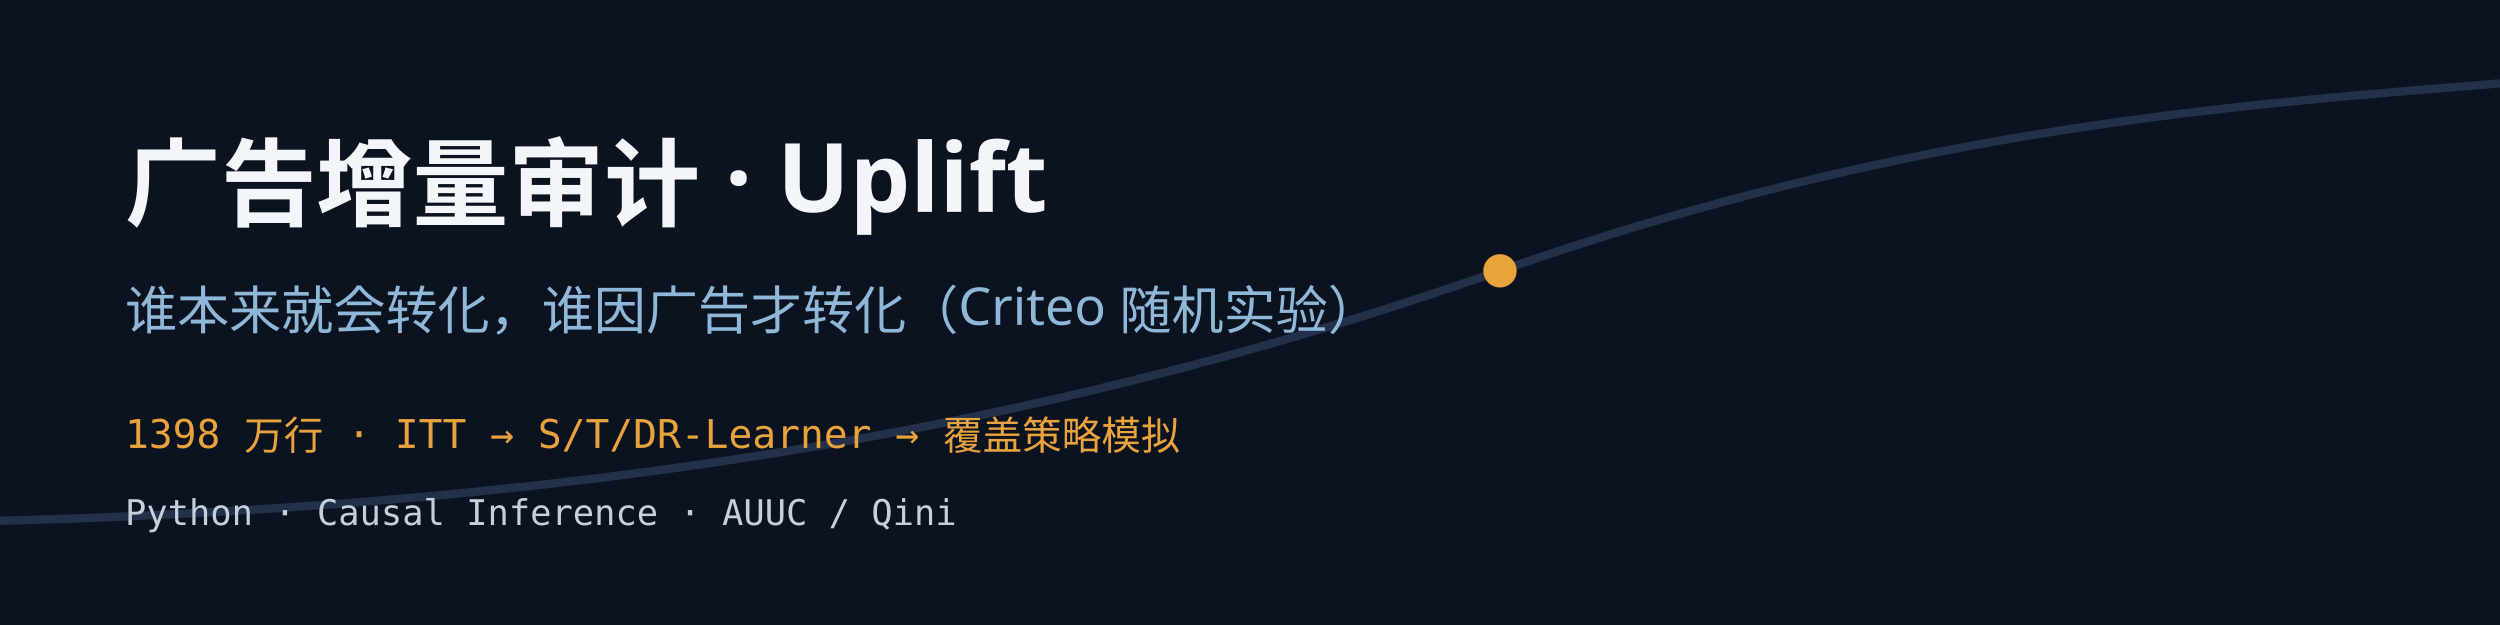
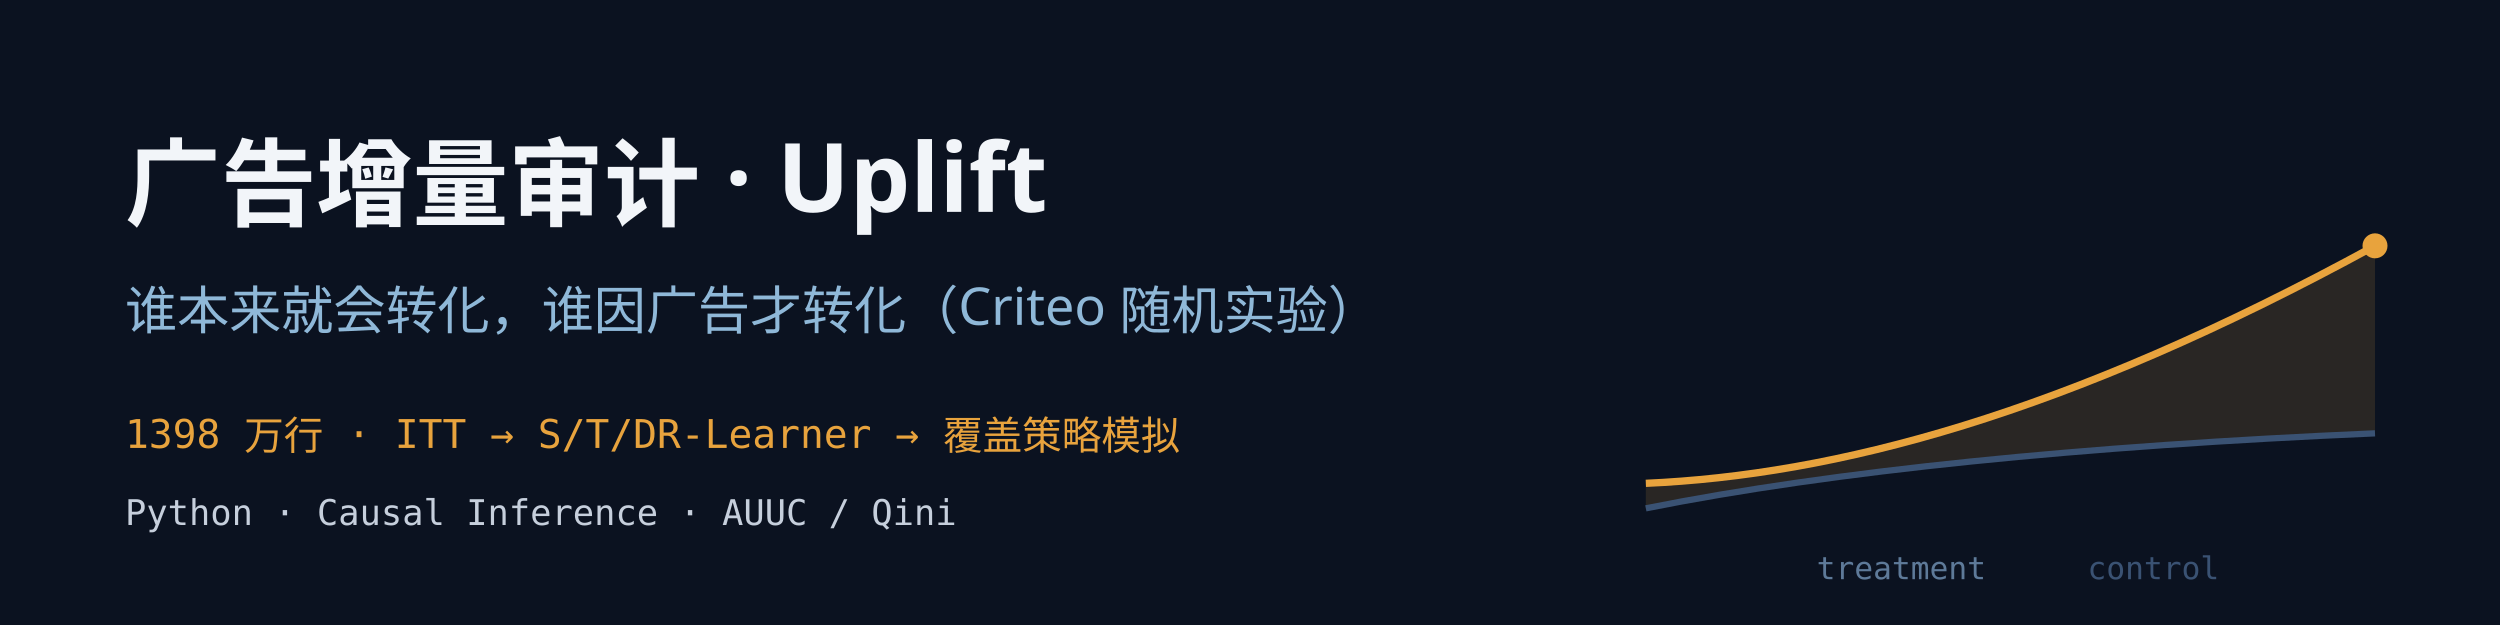
<svg xmlns="http://www.w3.org/2000/svg" width="1200" height="300" font-family="Segoe UI, Microsoft YaHei, PingFang SC, sans-serif">
  <rect width="1200" height="300" fill="#0B1220" />
-   <path d="M0 250 C 300 242, 520 200, 720 130 S 1080 50, 1200 40" stroke="#23304A" stroke-width="4" fill="none" />
-   <circle cx="720" cy="130" r="8" fill="#E8A33D" />
+   <g>
+     <path d="M790 232 C 880 228, 990 200, 1140 118 L 1140 208 C 1000 214, 880 226, 790 244 Z" fill="#E8A33D" opacity="0.14" />
+     <path d="M790 232 C 880 228, 990 200, 1140 118" stroke="#E8A33D" stroke-width="3.5" fill="none" />
+     <path d="M790 244 C 880 226, 1000 214, 1140 208" stroke="#3A5273" stroke-width="3" fill="none" />
+     <circle cx="1140" cy="118" r="6" fill="#E8A33D" />
+     <text x="872" y="278" fill="#5E7A99" font-size="15" font-family="Cascadia Code, Consolas, monospace">treatment</text>
+     <text x="1002" y="278" fill="#3A5273" font-size="15" font-family="Cascadia Code, Consolas, monospace">control</text>
+   </g>
  <text x="60" y="105" fill="#F2F5F9" font-size="46" font-weight="bold">广告增量审计 · Uplift</text>
  <text x="60" y="158" fill="#8FB8D8" font-size="25">谁本来就会转化，谁因广告才转化（Criteo 随机实验）</text>
  <text x="60" y="215" fill="#E8A33D" font-size="19" font-family="Cascadia Code, Consolas, monospace">1398 万行 · ITT → S/T/DR-Learner → 覆盖策略模拟</text>
  <text x="60" y="252" fill="#C6CFDC" font-size="17" font-family="Cascadia Code, Consolas, monospace">Python · Causal Inference · AUUC / Qini</text>
</svg>
